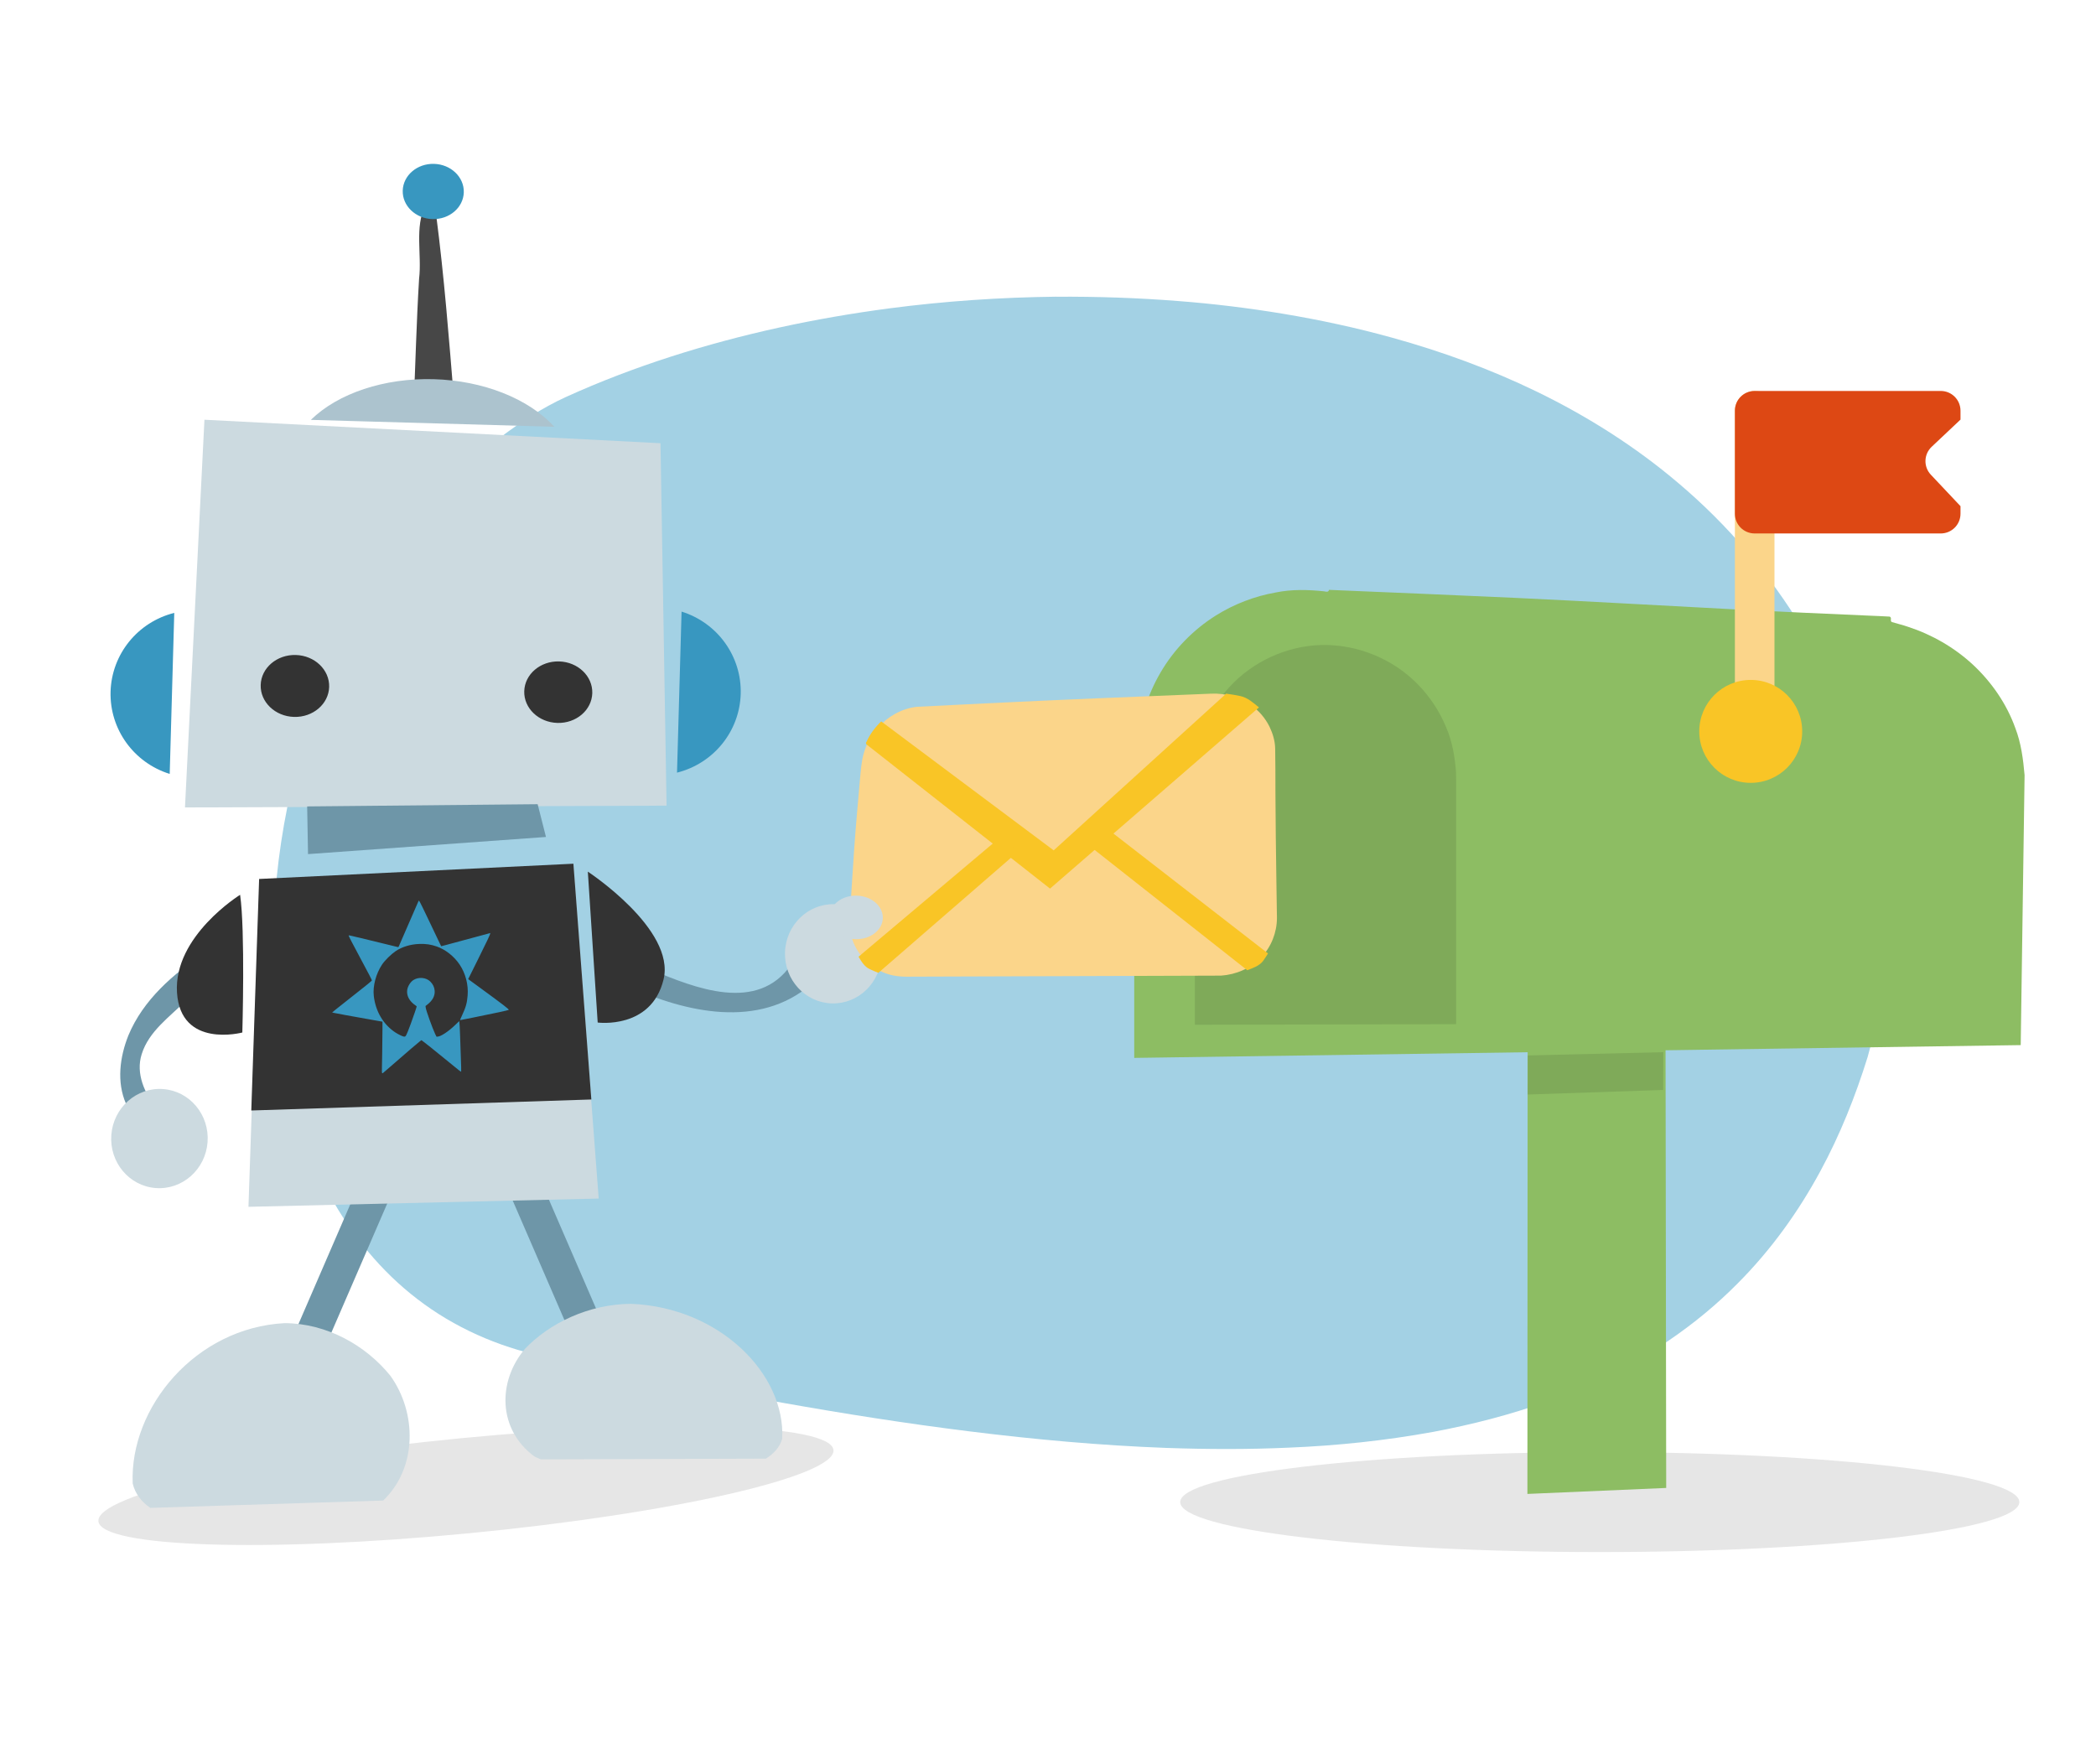
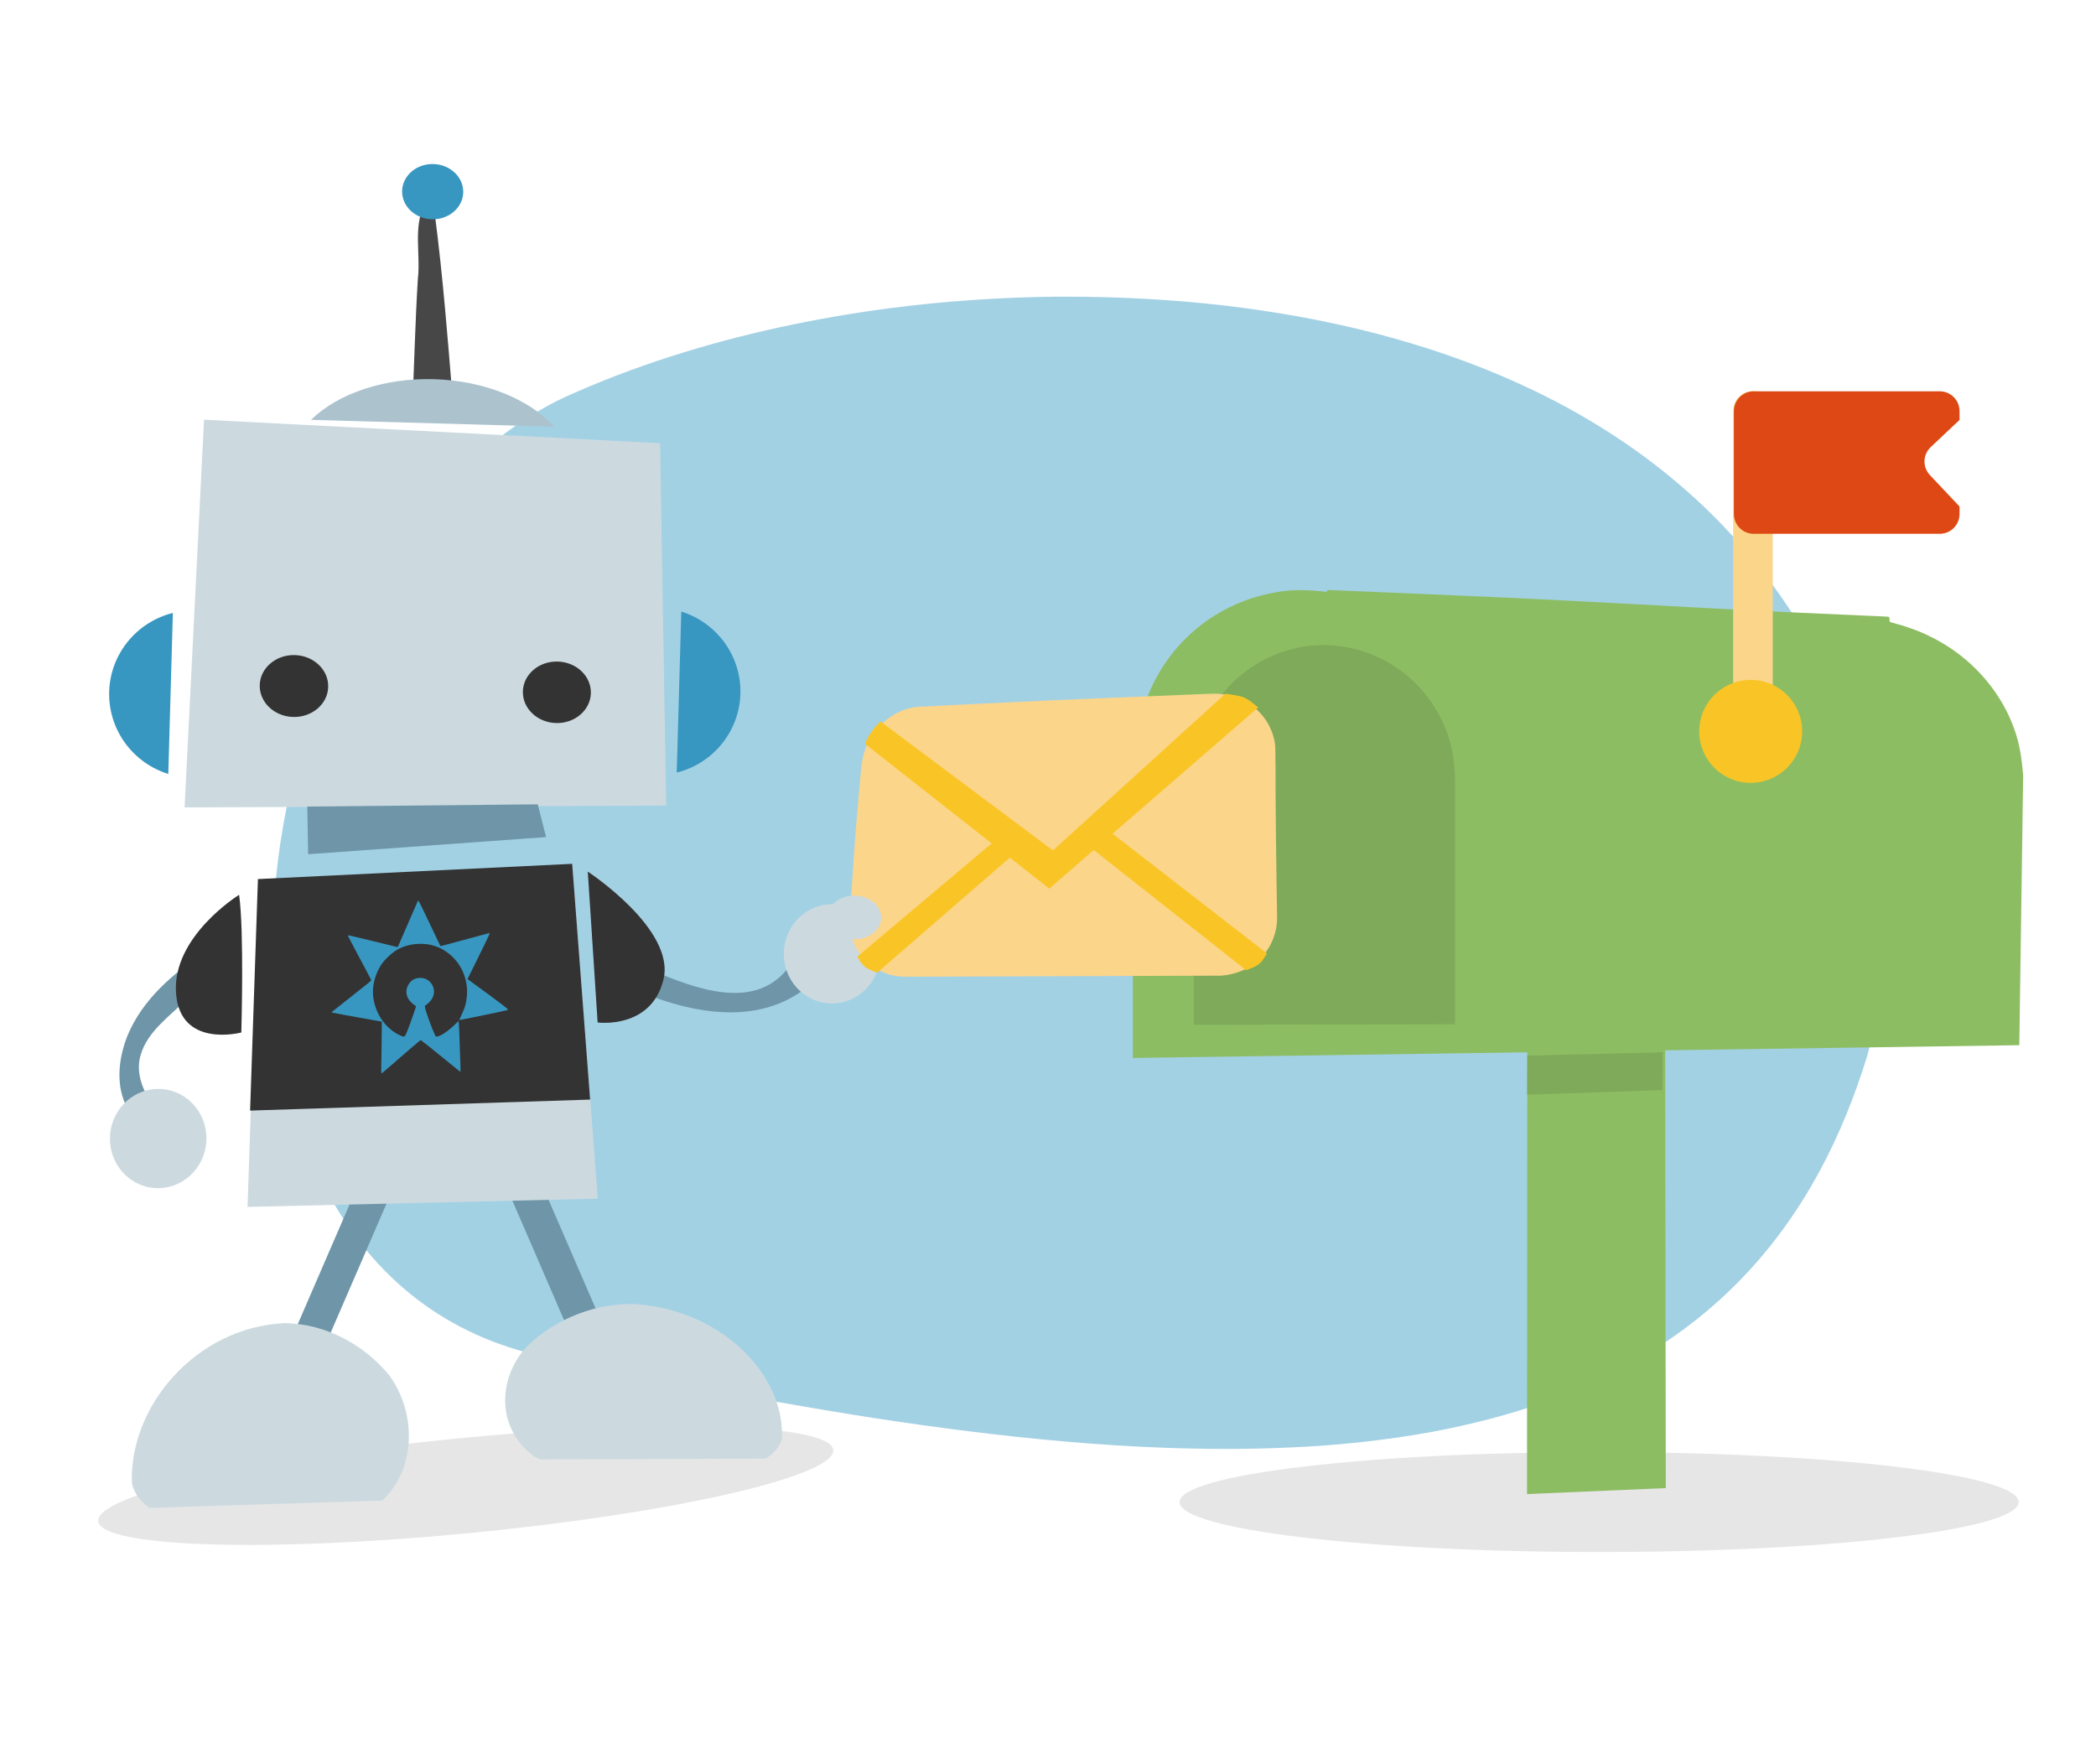
- <svg xmlns="http://www.w3.org/2000/svg" width="107.596mm" height="90.543mm" viewBox="0 0 107.596 90.543" version="1.1" id="svg3336">
-   <defs id="defs3330" />
-   <g id="layer1" transform="translate(-32.72618,-44.66483)">
-     <g transform="translate(-1172.964,752.8164)" id="g10362">
-       <g id="g32173-2" transform="translate(512.6871,-0.1854645)">
-         <path id="path4977-3-6" d="m 747.23,-692.736 c -2.867,0.033 -5.732,0.226 -8.575,0.6 -3.8,0.501 -7.564,1.305 -11.215,2.478 -1.836,0.592 -3.643,1.277 -5.399,2.077 -1.184,0.542 -2.279,1.258 -3.318,2.04 -2.321,1.767 -4.283,3.978 -5.886,6.409 -1.817,2.752 -3.185,5.788 -4.156,8.935 -0.731,2.38 -1.229,4.831 -1.478,7.308 -0.321,3.18 -0.241,6.411 0.372,9.552 0.457,2.343 1.214,4.639 2.366,6.734 1.12,2.052 2.63,3.905 4.492,5.327 1.889,1.455 4.123,2.439 6.451,2.935 0.972,0.208 1.949,0.391 2.923,0.59 3.11,0.619 6.22,1.234 9.342,1.79 3.188,0.567 6.388,1.07 9.601,1.47 3.363,0.419 6.741,0.726 10.128,0.852 2.094,0.073 4.191,0.081 6.284,-0.014 2.477,-0.101 4.949,-0.361 7.389,-0.805 2.011,-0.376 4,-0.887 5.925,-1.58 2.194,-0.794 4.307,-1.828 6.235,-3.145 1.253,-0.855 2.428,-1.824 3.495,-2.903 1.693,-1.697 3.109,-3.659 4.246,-5.766 1.009,-1.86 1.796,-3.835 2.424,-5.854 0.679,-2.511 1.275,-4.697 1.561,-7.03 0.012,-0.421 -0.1,-0.831 -0.145,-1.247 -0.346,-2.247 -0.841,-4.476 -1.551,-6.638 -0.797,-2.455 -1.853,-4.83 -3.188,-7.042 -0.847,-1.405 -1.81,-2.741 -2.87,-3.992 -1.077,-1.266 -2.258,-2.444 -3.528,-3.516 -2.201,-1.871 -4.661,-3.426 -7.257,-4.688 -2.376,-1.154 -4.868,-2.061 -7.412,-2.767 -1.849,-0.514 -3.727,-0.918 -5.62,-1.234 -1.788,-0.296 -3.589,-0.516 -5.396,-0.654 -2.076,-0.164 -4.159,-0.232 -6.241,-0.22 z" style="fill:#a3d1e4;fill-opacity:1;fill-rule:evenodd;stroke:none;stroke-width:0.159px;stroke-linecap:butt;stroke-linejoin:miter;stroke-opacity:1" />
-         <ellipse ry="2.565" rx="21.538" cy="-630.858" cx="775.126" id="path4996-1-5-7" style="opacity:0.1;vector-effect:none;fill:#000000;fill-opacity:1;stroke:none;stroke-width:6;stroke-linecap:butt;stroke-linejoin:miter;stroke-miterlimit:4;stroke-dasharray:none;stroke-dashoffset:0;stroke-opacity:1" />
-         <g id="g9125-9-5" transform="matrix(5.659022,0,0,5.659022,2019.738,-1356.633)" style="stroke-width:0.798" />
+ <svg xmlns="http://www.w3.org/2000/svg" width="107.6mm" height="90.543mm" version="1.1" viewBox="0 0 107.6 90.543">
+   <g transform="translate(-32.726 -44.665)">
+     <g transform="translate(-1173 752.82)">
+       <g transform="translate(512.69 -.18546)">
+         <path d="m747.23-692.74c-2.867 0.033-5.732 0.226-8.575 0.6-3.8 0.501-7.564 1.305-11.215 2.478-1.836 0.592-3.643 1.277-5.399 2.076-1.184 0.542-2.279 1.258-3.318 2.04-2.321 1.767-4.283 3.978-5.886 6.409-1.817 2.752-3.185 5.787-4.156 8.935-0.731 2.38-1.229 4.831-1.478 7.308-0.321 3.18-0.241 6.411 0.372 9.552 0.457 2.343 1.214 4.639 2.366 6.734 1.12 2.052 2.63 3.905 4.492 5.327 1.889 1.455 4.123 2.439 6.451 2.935 0.972 0.208 1.949 0.391 2.923 0.59 3.11 0.619 6.22 1.234 9.342 1.79 3.188 0.567 6.388 1.07 9.601 1.47 3.363 0.419 6.741 0.726 10.128 0.852 2.094 0.073 4.191 0.081 6.284-0.014 2.477-0.101 4.949-0.361 7.389-0.805 2.011-0.376 4-0.887 5.925-1.58 2.194-0.794 4.307-1.828 6.235-3.145 1.253-0.855 2.428-1.824 3.495-2.903 1.692-1.697 3.109-3.659 4.246-5.766 1.009-1.86 1.796-3.835 2.424-5.854 0.679-2.511 1.275-4.697 1.56-7.03 0.012-0.421-0.1-0.831-0.145-1.247-0.346-2.248-0.841-4.476-1.551-6.638-0.797-2.455-1.853-4.83-3.188-7.042-0.847-1.405-1.81-2.741-2.87-3.992-1.077-1.266-2.258-2.444-3.528-3.516-2.201-1.871-4.662-3.426-7.257-4.688-2.376-1.154-4.868-2.061-7.412-2.767-1.849-0.514-3.727-0.918-5.62-1.234-1.788-0.296-3.589-0.516-5.396-0.654-2.076-0.164-4.159-0.232-6.241-0.22z" fill="#a3d1e4" fill-rule="evenodd" />
+         <ellipse cx="775.13" cy="-630.86" rx="21.538" ry="2.565" opacity=".1" />
      </g>
-       <path id="path8208-1-4-8-1-79-1-0-4-6-5-7" d="m 1216.185,-686.605 23.411,1.206 0.312,18.604 -24.722,0.093 z" style="fill:#ccdae0;fill-opacity:1;fill-rule:evenodd;stroke:none;stroke-width:0.356px;stroke-linecap:butt;stroke-linejoin:miter;stroke-opacity:1" />
-       <rect style="opacity:1;vector-effect:none;fill:#6e96a8;fill-opacity:1;stroke:none;stroke-width:0.378px;stroke-linecap:butt;stroke-linejoin:miter;stroke-miterlimit:4;stroke-dasharray:none;stroke-dashoffset:0;stroke-opacity:1" id="rect10559" width="1.724" height="15.517" x="866.254" y="-1084.464" transform="rotate(23.40469)" />
-       <rect style="opacity:1;vector-effect:none;fill:#6e96a8;fill-opacity:1;stroke:none;stroke-width:0.378px;stroke-linecap:butt;stroke-linejoin:miter;stroke-miterlimit:4;stroke-dasharray:none;stroke-dashoffset:0;stroke-opacity:1" id="rect10559-2" width="1.724" height="15.517" x="-1389.18" y="-107.44" transform="matrix(-0.9177221,0.397223,0.397223,0.9177221,0,0)" />
-       <path id="path8212-3-3-8-7-32-72-5-3-7-6-3" d="m 1219.012,-662.954 16.112,-0.784 1.3,17.113 -17.979,0.424 z" style="fill:#ccdae0;fill-opacity:1;fill-rule:evenodd;stroke:none;stroke-width:0.356px;stroke-linecap:butt;stroke-linejoin:miter;stroke-opacity:1" />
-       <ellipse ry="2.448" rx="18.955" cy="-510.665" cx="1277.277" id="path4996-1-5-7-9" style="opacity:0.1;vector-effect:none;fill:#000000;fill-opacity:1;stroke:none;stroke-width:6;stroke-linecap:butt;stroke-linejoin:miter;stroke-miterlimit:4;stroke-dasharray:none;stroke-dashoffset:0;stroke-opacity:1" transform="matrix(0.9953577,-0.09624463,0.0817334,0.9966542,0,0)" />
-       <path id="path8214-9-7-9-0-6-2-5-4-6-1-6" d="m 1220.303,-640.23 c -4.572,0.239 -7.965,4.324 -7.801,8.235 0.128,0.529 0.46,0.946 0.903,1.249 l 11.955,-0.378 c 1.76,-1.682 1.734,-4.506 0.369,-6.406 -1.246,-1.544 -3.246,-2.689 -5.426,-2.7 z" style="fill:#ccdae0;fill-opacity:1;fill-rule:evenodd;stroke:none;stroke-width:0.356px;stroke-linecap:butt;stroke-linejoin:miter;stroke-opacity:1" />
-       <ellipse ry="1.59" rx="1.758" cy="-707.191" cx="1201.313" id="path8216-42-7-6-6-5-6-0-7-1-1-0" style="opacity:1;fill:#333333;fill-opacity:1;stroke:none;stroke-width:5.381;stroke-linecap:butt;stroke-linejoin:round;stroke-miterlimit:4;stroke-dasharray:none;stroke-dashoffset:0;stroke-opacity:1" transform="rotate(1.620359)" />
-       <ellipse ry="1.579" rx="1.747" cy="-707.254" cx="1214.835" id="path8216-0-5-1-9-2-9-1-7-8-3-4-6" style="opacity:1;fill:#333333;fill-opacity:1;stroke:none;stroke-width:5.381;stroke-linecap:butt;stroke-linejoin:round;stroke-miterlimit:4;stroke-dasharray:none;stroke-dashoffset:0;stroke-opacity:1" transform="rotate(1.620359)" />
-       <path id="path8214-4-9-5-1-8-2-0-3-1-2-3-2" d="m 1238.078,-641.222 c -2.179,0.019 -4.184,0.997 -5.437,2.309 -1.412,1.66 -1.412,4.142 0.499,5.539 0.103,0.049 0.207,0.094 0.312,0.138 l 11.555,-0.038 c 0.407,-0.254 0.713,-0.592 0.836,-1.015 0.181,-3.31 -3.195,-6.751 -7.765,-6.933 z" style="fill:#ccdae0;fill-opacity:1;fill-rule:evenodd;stroke:none;stroke-width:0.356px;stroke-linecap:butt;stroke-linejoin:miter;stroke-opacity:1" />
-       <path id="path8269-2-41-6-1-9-3-61-8-3-1-7-6" d="m 1237.696,-657.632 c 2.86,1.351 6.63,2.332 9.378,0.215 1.012,-0.746 -0.162,-3.207 -0.761,-1.231 -1.732,2.526 -4.965,1.209 -7.183,0.284 -0.569,-0.09 -1.232,0.144 -1.434,0.731 z" style="fill:#6e96a8;fill-opacity:1;fill-rule:evenodd;stroke:none;stroke-width:0.356px;stroke-linecap:butt;stroke-linejoin:miter;stroke-opacity:1" />
-       <path id="path8265-8-9-8-5-7-5-2-5-5-2-1" d="m 1235.866,-663.406 0.506,7.745 c 0,0 2.754,0.368 3.381,-2.21 0.626,-2.577 -3.887,-5.536 -3.887,-5.536 z" style="fill:#333333;fill-opacity:1;fill-rule:evenodd;stroke:none;stroke-width:0.356px;stroke-linecap:butt;stroke-linejoin:miter;stroke-opacity:1" />
-       <path id="path8269-4-3-9-0-8-9-3-9-9-7-8" d="m 1216.206,-659.241 c -1.612,1.07 -3.165,2.412 -3.924,4.239 -0.441,1.099 -0.612,2.392 -0.126,3.504 0.33,0.613 0.996,1.128 1.722,1.039 0.286,-0.207 0.034,-0.589 -0.141,-0.784 -0.621,-0.764 -1.091,-1.803 -0.773,-2.793 0.368,-1.188 1.446,-1.915 2.279,-2.762 0.565,-0.564 1.125,-1.249 1.191,-2.075 -0.01,-0.136 -0.06,-0.37 -0.229,-0.368 z" style="fill:#6e96a8;fill-opacity:1;fill-rule:evenodd;stroke:none;stroke-width:0.356px;stroke-linecap:butt;stroke-linejoin:miter;stroke-opacity:1" />
-       <path id="path8267-1-8-4-2-4-4-0-5-9-3-7" d="m 1218.016,-662.217 c 0.267,1.841 0.114,7.068 0.114,7.068 0,0 -3.172,0.843 -3.354,-2.054 -0.181,-2.897 3.239,-5.014 3.239,-5.014 z" style="fill:#333333;fill-opacity:1;fill-rule:evenodd;stroke:none;stroke-width:0.356px;stroke-linecap:butt;stroke-linejoin:miter;stroke-opacity:1" />
-       <path id="path8278-7-0-7-7-7-9-7-8-1-3-9" d="m 1214.636,-676.69 a 4.336,4.3 1.62 0 0 -3.27,4.046 4.336,4.3 1.62 0 0 3.036,4.221 z" style="opacity:1;fill:#3897c0;fill-opacity:1;stroke:none;stroke-width:5.381;stroke-linecap:butt;stroke-linejoin:round;stroke-miterlimit:4;stroke-dasharray:none;stroke-dashoffset:0;stroke-opacity:1" />
-       <path id="path8278-1-7-7-8-2-3-0-7-1-4-9-2" d="m 1240.678,-676.756 a 4.336,4.3 1.62 0 1 3.036,4.224 4.336,4.3 1.62 0 1 -3.27,4.043 z" style="opacity:1;fill:#3897c0;fill-opacity:1;stroke:none;stroke-width:5.381;stroke-linecap:butt;stroke-linejoin:round;stroke-miterlimit:4;stroke-dasharray:none;stroke-dashoffset:0;stroke-opacity:1" />
-       <path id="path8212-2-9-8-7-8-6-9-7-8-9-2-0" d="m 1235.125,-663.814 -16.133,0.783 -0.402,11.885 17.456,-0.565 z" style="fill:#333333;fill-opacity:1;fill-rule:evenodd;stroke:none;stroke-width:0.356px;stroke-linecap:butt;stroke-linejoin:miter;stroke-opacity:1" />
-       <path id="path8336-4-6-49-1-3-1-6-2-1-4-2" d="m 1227.527,-697.602 c -0.563,1.1 -0.176,2.533 -0.323,3.761 -0.137,2.209 -0.185,4.424 -0.288,6.636 0.654,0.186 1.984,0.626 2.078,-0.431 -0.257,-3.155 -0.507,-6.362 -0.913,-9.472 -0.201,-0.142 -0.306,-0.424 -0.553,-0.494 z" style="fill:#474747;fill-rule:evenodd;stroke:none;stroke-width:0.356px;stroke-linecap:butt;stroke-linejoin:miter;stroke-opacity:1" />
-       <path id="path8331-0-5-9-7-6-7-9-8-0-4-3" d="m 1227.957,-688.687 a 7.43,4.92 1.62 0 0 -6.31,2.089 l 12.499,0.354 a 7.43,4.92 1.62 0 0 -6.19,-2.443 z" style="opacity:1;fill:#acc3ce;fill-opacity:1;stroke:none;stroke-width:5.381;stroke-linecap:butt;stroke-linejoin:round;stroke-miterlimit:4;stroke-dasharray:none;stroke-dashoffset:0;stroke-opacity:1" />
-       <ellipse ry="1.418" rx="1.568" cy="-732.765" cx="1207.694" id="path8216-0-2-8-5-0-7-9-7-1-6-7-4-7" style="opacity:1;fill:#3897c0;fill-opacity:1;stroke:none;stroke-width:5.381;stroke-linecap:butt;stroke-linejoin:round;stroke-miterlimit:4;stroke-dasharray:none;stroke-dashoffset:0;stroke-opacity:1" transform="rotate(1.620359)" />
-       <path id="path8353-7-8-9-9-2-1-1-2-5-9-5" d="m 1221.458,-666.755 0.044,2.448 12.215,-0.88 -0.427,-1.682 z" style="fill:#6e96a8;fill-opacity:1;fill-rule:evenodd;stroke:none;stroke-width:0.356px;stroke-linecap:butt;stroke-linejoin:miter;stroke-opacity:1" />
-       <ellipse transform="rotate(4.316749)" ry="2.548" rx="2.477" cy="-739.231" cx="1161.528" id="path8355-5-3-9-7-7-1-9-5-8-9-9" style="opacity:1;fill:#ccdae0;fill-opacity:1;stroke:none;stroke-width:5.381;stroke-linecap:butt;stroke-linejoin:round;stroke-miterlimit:4;stroke-dasharray:none;stroke-dashoffset:0;stroke-opacity:1" />
-       <ellipse ry="2.548" rx="2.477" cy="-694.229" cx="1229.324" id="path8355-4-4-5-0-9-2-5-0-8-7-3-2" style="opacity:1;fill:#ccdae0;fill-opacity:1;stroke:none;stroke-width:5.381;stroke-linecap:butt;stroke-linejoin:round;stroke-miterlimit:4;stroke-dasharray:none;stroke-dashoffset:0;stroke-opacity:1" transform="rotate(1.620359)" />
-       <path id="path8402-0-7-3-8-0-9-8-3-0-8-2" d="m 1225.299,-653.075 c -0.01,-0.013 0,-0.451 0.01,-0.973 0.01,-0.522 0.015,-1.108 0.015,-1.303 l -6e-4,-0.354 -0.447,-0.079 c -1.076,-0.189 -2.118,-0.379 -2.126,-0.388 0,-0.005 0,-0.02 0.02,-0.032 0.016,-0.013 0.106,-0.086 0.2,-0.163 0.094,-0.077 0.433,-0.345 0.752,-0.595 0.797,-0.625 1.058,-0.838 1.058,-0.863 3e-4,-0.028 -0.169,-0.353 -0.622,-1.196 -0.368,-0.686 -0.571,-1.077 -0.571,-1.105 0,-0.01 0.016,-0.012 0.045,-0.006 0.205,0.043 0.727,0.167 1.5,0.358 0.503,0.124 0.937,0.23 0.963,0.235 0.043,0.008 0.05,0.005 0.066,-0.03 0.01,-0.021 0.229,-0.525 0.487,-1.119 0.258,-0.594 0.485,-1.117 0.505,-1.161 0.029,-0.066 0.039,-0.077 0.053,-0.062 0.027,0.027 0.248,0.477 0.557,1.132 0.152,0.323 0.344,0.726 0.426,0.895 l 0.149,0.306 0.265,-0.069 c 0.236,-0.061 1.896,-0.509 2.151,-0.58 l 0.1,-0.028 3e-4,0.028 c -2e-4,0.046 -0.162,0.387 -0.658,1.386 l -0.473,0.951 0.592,0.432 c 1.195,0.873 1.511,1.116 1.492,1.146 -0.013,0.02 -0.732,0.176 -1.855,0.401 -0.696,0.139 -0.644,0.131 -0.644,0.11 0,-0.009 0.046,-0.114 0.102,-0.232 0.191,-0.404 0.254,-0.628 0.285,-1.019 0.044,-0.556 -0.107,-1.133 -0.415,-1.591 -0.284,-0.422 -0.724,-0.767 -1.174,-0.923 -0.306,-0.106 -0.553,-0.141 -0.897,-0.129 -0.45,0.016 -0.888,0.15 -1.212,0.371 -0.242,0.165 -0.553,0.473 -0.698,0.691 -0.311,0.469 -0.479,1.108 -0.422,1.602 0.091,0.795 0.483,1.462 1.097,1.872 0.149,0.099 0.38,0.213 0.449,0.22 0.099,0.011 0.111,-0.01 0.349,-0.648 0.12,-0.321 0.308,-0.872 0.308,-0.901 1e-4,-0.007 -0.03,-0.032 -0.066,-0.056 -0.311,-0.21 -0.465,-0.5 -0.42,-0.795 0.029,-0.189 0.165,-0.406 0.316,-0.503 0.267,-0.172 0.656,-0.136 0.872,0.08 0.133,0.133 0.209,0.295 0.221,0.472 0.017,0.258 -0.104,0.491 -0.361,0.695 l -0.109,0.086 0.01,0.084 c 0.011,0.125 0.352,1.076 0.483,1.346 l 0.069,0.142 0.052,-2.3e-4 c 0.168,-10e-4 0.562,-0.262 0.92,-0.608 l 0.196,-0.189 0.01,0.076 c 0.01,0.042 0.02,0.31 0.032,0.595 0.02,0.457 0.028,0.712 0.058,1.682 0,0.122 0,0.229 0,0.238 -0.012,0.019 -0.018,0.015 -0.861,-0.674 -0.654,-0.534 -1.043,-0.845 -1.128,-0.902 l -0.054,-0.036 -0.105,0.082 c -0.12,0.093 -0.614,0.517 -1.349,1.158 -0.28,0.244 -0.518,0.449 -0.528,0.455 -0.013,0.007 -0.023,0.003 -0.029,-0.013 z" style="fill:#3897c0;fill-opacity:1;stroke-width:1.345" />
-       <g id="g10089">
-         <g id="g10100" transform="matrix(0.6292834,0,0,0.6292834,349.6531,-243.4622)" style="stroke-width:1.589">
-           <path style="opacity:1;vector-effect:none;fill:#8dbd63;fill-opacity:1;stroke:none;stroke-width:0.6px;stroke-linecap:butt;stroke-linejoin:miter;stroke-miterlimit:4;stroke-dasharray:none;stroke-dashoffset:0;stroke-opacity:1" d="m 1484.957,-658.764 c -0.01,14.063 -0.014,28.126 -0.022,42.189 3.774,-0.163 7.548,-0.326 11.322,-0.488 -0.021,-13.915 -0.042,-27.831 -0.062,-41.746 -3.746,0.015 -7.492,0.03 -11.238,0.045 z" id="rect10076" />
-           <path style="opacity:1;vector-effect:none;fill:#8dbd63;fill-opacity:1;stroke:none;stroke-width:0.6px;stroke-linecap:butt;stroke-linejoin:miter;stroke-miterlimit:4;stroke-dasharray:none;stroke-dashoffset:0;stroke-opacity:1" d="m 1468.738,-690.277 c -0.058,0.152 -0.249,0.1 -0.37,0.074 -1.315,-0.139 -2.658,-0.177 -3.96,0.092 -1.727,0.303 -3.393,0.945 -4.88,1.873 -1.856,1.165 -3.431,2.778 -4.531,4.675 -1.053,1.797 -1.677,3.838 -1.833,5.914 -0.019,0.22 -0.038,0.439 -0.057,0.659 -0.068,0.072 -0.232,0.017 -0.246,0.143 0,8.234 0,16.469 0,24.703 24.105,-0.348 48.211,-0.695 72.316,-1.043 0.105,-7.34 0.21,-14.68 0.315,-22.02 -0.113,-1.304 -0.283,-2.622 -0.758,-3.851 -0.708,-1.973 -1.933,-3.744 -3.463,-5.17 -1.511,-1.397 -3.334,-2.447 -5.29,-3.084 -0.432,-0.154 -0.881,-0.251 -1.317,-0.387 -0.112,-0.063 -0.076,-0.2 -0.074,-0.303 0,-0.095 -0.089,-0.16 -0.18,-0.145 -0.53,-0.04 -1.063,-0.043 -1.594,-0.074 -3.628,-0.157 -7.256,-0.319 -10.882,-0.507 -6.032,-0.315 -12.062,-0.663 -18.095,-0.947 -5.034,-0.231 -10.069,-0.438 -15.104,-0.649 0,0.016 0.01,0.031 0.01,0.047 z" id="path10054" />
-           <path style="opacity:1;vector-effect:none;fill:#7faa59;fill-opacity:1;stroke:none;stroke-width:0.6px;stroke-linecap:butt;stroke-linejoin:miter;stroke-miterlimit:4;stroke-dasharray:none;stroke-dashoffset:0;stroke-opacity:1" d="m 1468.119,-685.826 c -2.832,0.077 -5.609,1.355 -7.512,3.453 -1.611,1.76 -2.621,4.072 -2.763,6.459 -0.072,1.092 -0.019,2.186 -0.034,3.279 0,5.929 0,11.858 0,17.788 7.104,-0.016 14.207,-0.033 21.311,-0.049 0,-6.314 0,-12.629 0,-18.943 0,-0.543 0.01,-1.086 -0.01,-1.628 -0.096,-1.258 -0.312,-2.524 -0.822,-3.686 -0.903,-2.171 -2.517,-4.051 -4.561,-5.222 -1.185,-0.683 -2.495,-1.147 -3.849,-1.342 -0.583,-0.082 -1.173,-0.124 -1.763,-0.109 z" id="path10078" />
-           <path style="opacity:1;vector-effect:none;fill:#7faa59;fill-opacity:1;stroke:none;stroke-width:0.6px;stroke-linecap:butt;stroke-linejoin:miter;stroke-miterlimit:4;stroke-dasharray:none;stroke-dashoffset:0;stroke-opacity:1" d="m 1484.971,-652.344 c 0,1.062 -0.01,2.125 -0.01,3.188 3.683,-0.124 7.366,-0.249 11.049,-0.373 0,-1.027 0,-2.055 0.01,-3.082 -3.682,0.089 -7.363,0.178 -11.045,0.268 z" id="rect10083" />
-         </g>
+       <path d="m1216.2-686.61 23.411 1.206 0.312 18.604-24.722 0.093z" fill="#ccdae0" fill-rule="evenodd" />
+       <rect transform="rotate(23.405)" x="866.25" y="-1084.5" width="1.724" height="15.517" fill="#6e96a8" />
+       <rect transform="matrix(-.91772 .39722 .39722 .91772 0 0)" x="-1389.2" y="-107.44" width="1.724" height="15.517" fill="#6e96a8" />
+       <path d="m1219-662.95 16.112-0.784 1.3 17.113-17.979 0.424z" fill="#ccdae0" fill-rule="evenodd" />
+       <ellipse transform="matrix(.99536 -.096245 .081733 .99665 0 0)" cx="1277.3" cy="-510.67" rx="18.955" ry="2.448" opacity=".1" />
+       <path d="m1220.3-640.23c-4.572 0.239-7.965 4.324-7.801 8.235 0.128 0.529 0.46 0.946 0.903 1.249l11.955-0.378c1.76-1.682 1.734-4.506 0.369-6.406-1.246-1.544-3.246-2.689-5.426-2.7z" fill="#ccdae0" fill-rule="evenodd" />
+       <ellipse transform="rotate(1.6204)" cx="1201.3" cy="-707.19" rx="1.758" ry="1.589" fill="#333" />
+       <ellipse transform="rotate(1.6204)" cx="1214.8" cy="-707.25" rx="1.746" ry="1.579" fill="#333" />
+       <path d="m1238.1-641.22c-2.179 0.019-4.184 0.997-5.437 2.309-1.412 1.66-1.412 4.142 0.499 5.539 0.103 0.049 0.207 0.094 0.312 0.138l11.555-0.038c0.407-0.254 0.713-0.592 0.836-1.014 0.181-3.31-3.195-6.751-7.765-6.933z" fill="#ccdae0" fill-rule="evenodd" />
+       <path d="m1237.7-657.63c2.86 1.351 6.63 2.332 9.378 0.215 1.012-0.746-0.162-3.207-0.761-1.231-1.732 2.526-4.965 1.209-7.183 0.284-0.569-0.09-1.232 0.144-1.434 0.731z" fill="#6e96a8" fill-rule="evenodd" />
+       <path d="m1235.9-663.41 0.506 7.745s2.754 0.368 3.381-2.21c0.626-2.577-3.887-5.536-3.887-5.536z" fill="#333" fill-rule="evenodd" />
+       <path d="m1216.2-659.24c-1.612 1.07-3.165 2.412-3.924 4.239-0.441 1.099-0.612 2.392-0.126 3.504 0.33 0.613 0.996 1.128 1.722 1.039 0.286-0.207 0.034-0.589-0.141-0.784-0.621-0.764-1.091-1.803-0.773-2.793 0.368-1.188 1.446-1.915 2.279-2.762 0.565-0.564 1.125-1.249 1.191-2.075-0.01-0.136-0.06-0.37-0.229-0.368z" fill="#6e96a8" fill-rule="evenodd" />
+       <path d="m1218-662.22c0.267 1.841 0.114 7.069 0.114 7.069s-3.172 0.843-3.354-2.054c-0.181-2.897 3.239-5.014 3.239-5.014z" fill="#333" fill-rule="evenodd" />
+       <path d="m1214.6-676.69a4.336 4.301 1.62 0 0-3.27 4.046 4.336 4.301 1.62 0 0 3.036 4.221z" fill="#3897c0" />
+       <path d="m1240.7-676.76a4.336 4.301 1.62 0 1 3.036 4.224 4.336 4.301 1.62 0 1-3.27 4.043z" fill="#3897c0" />
+       <path d="m1235.1-663.81-16.133 0.783-0.402 11.885 17.456-0.565z" fill="#333" fill-rule="evenodd" />
+       <path d="m1227.5-697.6c-0.563 1.1-0.176 2.533-0.323 3.761-0.137 2.209-0.185 4.424-0.288 6.636 0.654 0.186 1.984 0.626 2.078-0.431-0.257-3.155-0.507-6.362-0.913-9.472-0.201-0.142-0.306-0.424-0.553-0.494z" fill="#474747" fill-rule="evenodd" />
+       <path d="m1228-688.69a7.43 4.92 1.62 0 0-6.31 2.089l12.5 0.354a7.43 4.92 1.62 0 0-6.19-2.443z" fill="#acc3ce" />
+       <ellipse transform="rotate(1.6204)" cx="1207.7" cy="-732.76" rx="1.569" ry="1.418" fill="#3897c0" />
+       <path d="m1221.5-666.75 0.044 2.448 12.215-0.88-0.427-1.682z" fill="#6e96a8" fill-rule="evenodd" />
+       <ellipse transform="rotate(4.3167)" cx="1161.5" cy="-739.23" rx="2.477" ry="2.548" fill="#ccdae0" />
+       <ellipse transform="rotate(1.6204)" cx="1229.3" cy="-694.23" rx="2.477" ry="2.548" fill="#ccdae0" />
+       <path d="m1225.3-653.08c-0.01-0.013 0-0.451 0.01-0.973s0.015-1.108 0.015-1.303l-6e-4 -0.354-0.447-0.079c-1.076-0.189-2.118-0.379-2.126-0.388 0-5e-3 0-0.02 0.02-0.032 0.016-0.013 0.106-0.086 0.2-0.163 0.094-0.077 0.433-0.345 0.752-0.595 0.797-0.625 1.058-0.838 1.058-0.863 3e-4 -0.028-0.169-0.353-0.622-1.196-0.368-0.686-0.571-1.077-0.571-1.105 0-0.01 0.016-0.012 0.045-6e-3 0.205 0.043 0.727 0.167 1.5 0.358 0.503 0.124 0.937 0.23 0.963 0.235 0.043 8e-3 0.05 5e-3 0.066-0.03 0.01-0.021 0.229-0.525 0.487-1.119 0.258-0.594 0.485-1.117 0.505-1.161 0.029-0.066 0.039-0.077 0.053-0.062 0.027 0.027 0.248 0.477 0.557 1.132 0.152 0.323 0.344 0.726 0.426 0.895l0.149 0.306 0.265-0.069c0.236-0.061 1.896-0.509 2.151-0.58l0.1-0.028 3e-4 0.028c-2e-4 0.046-0.162 0.387-0.658 1.386l-0.473 0.951 0.592 0.432c1.195 0.873 1.511 1.116 1.492 1.146-0.013 0.02-0.732 0.176-1.855 0.401-0.696 0.139-0.644 0.131-0.644 0.11 0-9e-3 0.046-0.114 0.102-0.232 0.191-0.404 0.254-0.628 0.285-1.019 0.044-0.556-0.107-1.133-0.415-1.591-0.284-0.422-0.724-0.767-1.174-0.923-0.306-0.106-0.553-0.141-0.897-0.129-0.45 0.016-0.888 0.15-1.212 0.371-0.242 0.165-0.553 0.473-0.698 0.691-0.311 0.469-0.479 1.108-0.422 1.602 0.091 0.795 0.483 1.462 1.097 1.872 0.149 0.099 0.38 0.213 0.449 0.22 0.099 0.011 0.111-0.01 0.349-0.648 0.12-0.321 0.308-0.872 0.308-0.901 1e-4 -7e-3 -0.03-0.032-0.066-0.056-0.311-0.21-0.465-0.5-0.42-0.795 0.029-0.189 0.165-0.406 0.316-0.503 0.267-0.172 0.656-0.136 0.872 0.08 0.133 0.133 0.209 0.295 0.221 0.472 0.017 0.258-0.104 0.491-0.361 0.695l-0.109 0.086 0.01 0.084c0.011 0.125 0.352 1.076 0.483 1.346l0.069 0.142 0.052-2.3e-4c0.168-1e-3 0.562-0.262 0.92-0.608l0.196-0.189 0.01 0.076c0.01 0.042 0.02 0.31 0.032 0.595 0.02 0.457 0.028 0.712 0.058 1.682v0.238c-0.012 0.019-0.018 0.015-0.861-0.674-0.654-0.534-1.043-0.845-1.128-0.902l-0.054-0.036-0.105 0.082c-0.12 0.093-0.614 0.517-1.349 1.158-0.28 0.244-0.518 0.449-0.528 0.455-0.013 7e-3 -0.023 3e-3 -0.029-0.013z" fill="#3897c0" stroke-width="1.345" />
+       <g transform="matrix(.62928 0 0 .62928 349.65 -243.46)" stroke-width="1.589">
+         <path d="m1485-658.76c-0.01 14.063-0.014 28.126-0.022 42.189l11.322-0.488c-0.021-13.915-0.042-27.831-0.062-41.746-3.746 0.015-7.492 0.03-11.238 0.045z" fill="#8dbd63" />
+         <path d="m1468.7-690.28c-0.058 0.152-0.249 0.1-0.37 0.074-1.315-0.139-2.658-0.177-3.96 0.092-1.727 0.303-3.393 0.945-4.88 1.873-1.856 1.165-3.431 2.778-4.531 4.675-1.053 1.797-1.677 3.838-1.833 5.914-0.019 0.22-0.038 0.439-0.057 0.659-0.068 0.072-0.232 0.017-0.246 0.143v24.703c24.106-0.348 48.211-0.695 72.316-1.043 0.105-7.34 0.21-14.68 0.315-22.02-0.113-1.304-0.283-2.622-0.758-3.851-0.708-1.973-1.933-3.744-3.463-5.17-1.511-1.397-3.334-2.447-5.29-3.084-0.432-0.154-0.881-0.251-1.317-0.387-0.112-0.063-0.076-0.2-0.074-0.303 0-0.095-0.089-0.16-0.18-0.145-0.53-0.04-1.063-0.043-1.594-0.074-3.628-0.157-7.256-0.319-10.882-0.507-6.032-0.315-12.062-0.663-18.095-0.947-5.034-0.231-10.069-0.438-15.104-0.649 0 0.016 0.01 0.031 0.01 0.047z" fill="#8dbd63" />
+         <path d="m1468.1-685.83c-2.832 0.077-5.609 1.355-7.512 3.453-1.611 1.76-2.621 4.072-2.763 6.459-0.072 1.092-0.019 2.186-0.034 3.279v17.788c7.104-0.016 14.207-0.033 21.31-0.049v-18.943c0-0.543 0.01-1.086-0.01-1.628-0.096-1.258-0.312-2.524-0.822-3.687-0.903-2.171-2.517-4.051-4.561-5.222-1.185-0.683-2.495-1.147-3.849-1.342-0.583-0.082-1.173-0.124-1.763-0.109z" fill="#7faa59" />
+         <path d="m1485-652.34c0 1.062-0.01 2.125-0.01 3.188 3.683-0.124 7.366-0.249 11.049-0.373 0-1.027 0-2.055 0.01-3.082-3.682 0.089-7.363 0.178-11.045 0.268z" fill="#7faa59" />
      </g>
-       <g id="g10151" transform="matrix(0.9047372,0,0,0.9047372,118.7152,-64.06907)" style="stroke-width:1.105">
-         <path style="opacity:1;vector-effect:none;fill:#fbd58a;fill-opacity:1;stroke:none;stroke-width:0.418px;stroke-linecap:butt;stroke-linejoin:miter;stroke-miterlimit:4;stroke-dasharray:none;stroke-dashoffset:0;stroke-opacity:1" d="m 1270.158,-672.543 c -4.281,0.174 -8.562,0.341 -12.841,0.553 -1.296,0.063 -2.592,0.126 -3.888,0.194 -0.85,0.101 -1.64,0.553 -2.202,1.193 -0.38,0.429 -0.661,0.944 -0.807,1.499 -0.127,0.468 -0.153,0.956 -0.201,1.437 -0.116,1.311 -0.234,2.621 -0.327,3.934 -0.093,1.376 -0.185,2.753 -0.254,4.13 -0.01,0.545 0.12,1.096 0.402,1.565 0.435,0.754 1.202,1.306 2.055,1.482 0.343,0.071 0.693,0.079 1.042,0.07 5.857,-0.018 11.713,-0.037 17.57,-0.058 0.852,-0.057 1.692,-0.416 2.283,-1.04 0.567,-0.593 0.887,-1.41 0.889,-2.23 -0.01,-0.704 -0.022,-1.409 -0.032,-2.113 -0.026,-1.674 -0.045,-3.348 -0.054,-5.022 0,-0.831 5e-4,-1.663 -0.015,-2.494 -0.01,-0.424 -0.136,-0.84 -0.318,-1.22 -0.245,-0.496 -0.615,-0.93 -1.071,-1.244 -0.647,-0.45 -1.446,-0.669 -2.231,-0.635 z" id="rect10104" />
-         <path id="path10106" d="m 1261.211,-663.652 c -3.262,-2.439 -6.525,-4.879 -9.787,-7.318 -0.341,0.333 -0.638,0.718 -0.83,1.156 -0.062,0.055 -0.031,0.16 0.042,0.187 3.456,2.715 6.912,5.43 10.368,8.145 3.952,-3.427 7.904,-6.854 11.855,-10.281 -0.319,-0.256 -0.636,-0.552 -1.047,-0.641 -0.268,-0.061 -0.541,-0.1 -0.814,-0.138 -3.262,2.964 -6.525,5.927 -9.787,8.891 z" style="fill:#f9c526;fill-opacity:1;fill-rule:evenodd;stroke:none;stroke-width:0.292px;stroke-linecap:butt;stroke-linejoin:miter;stroke-opacity:1" />
-         <path id="path10108" d="m 1250.139,-657.617 c 0.167,0.274 0.342,0.58 0.651,0.712 0.155,0.074 0.315,0.138 0.474,0.202 2.666,-2.313 5.332,-4.626 7.998,-6.939 -0.38,-0.235 -0.76,-0.47 -1.141,-0.705 -2.661,2.243 -5.322,4.487 -7.982,6.73 z" style="fill:#f9c526;fill-opacity:1;fill-rule:evenodd;stroke:none;stroke-width:0.292px;stroke-linecap:butt;stroke-linejoin:miter;stroke-opacity:1" />
-         <path id="path10108-2" d="m 1263.326,-663.84 c 2.956,2.33 5.913,4.66 8.869,6.99 0.318,-0.128 0.673,-0.238 0.893,-0.52 0.101,-0.14 0.193,-0.286 0.285,-0.432 -2.933,-2.275 -5.867,-4.551 -8.801,-6.826 -0.415,0.262 -0.831,0.525 -1.246,0.787 z" style="fill:#f9c526;fill-opacity:1;fill-rule:evenodd;stroke:none;stroke-width:0.292px;stroke-linecap:butt;stroke-linejoin:miter;stroke-opacity:1" />
+       <g transform="matrix(.90474 0 0 .90474 118.72 -64.069)" stroke-width="1.105">
+         <path d="m1270.2-672.54c-4.281 0.174-8.562 0.341-12.841 0.553-1.296 0.063-2.592 0.126-3.888 0.194-0.85 0.101-1.64 0.553-2.202 1.193-0.38 0.429-0.661 0.944-0.807 1.498-0.127 0.468-0.153 0.956-0.201 1.437-0.116 1.311-0.234 2.621-0.327 3.934-0.093 1.376-0.185 2.753-0.254 4.13-0.01 0.545 0.12 1.096 0.402 1.565 0.435 0.754 1.202 1.306 2.055 1.482 0.343 0.071 0.693 0.079 1.042 0.07 5.857-0.018 11.713-0.037 17.57-0.058 0.852-0.057 1.692-0.416 2.283-1.04 0.567-0.593 0.887-1.41 0.889-2.23-0.01-0.704-0.022-1.409-0.032-2.113-0.026-1.674-0.045-3.348-0.054-5.022 0-0.831 5e-4 -1.663-0.015-2.494-0.01-0.424-0.136-0.84-0.318-1.22-0.245-0.496-0.615-0.93-1.071-1.244-0.647-0.45-1.446-0.669-2.231-0.635z" fill="#fbd58a" />
+         <path d="m1261.2-663.65c-3.262-2.439-6.525-4.879-9.787-7.318-0.341 0.333-0.638 0.718-0.83 1.156-0.062 0.055-0.031 0.16 0.042 0.187 3.456 2.715 6.912 5.43 10.368 8.145 3.952-3.427 7.904-6.854 11.856-10.281-0.319-0.256-0.636-0.552-1.047-0.641-0.268-0.061-0.541-0.1-0.814-0.138-3.262 2.963-6.525 5.927-9.787 8.891z" fill="#f9c526" fill-rule="evenodd" />
+         <path d="m1250.1-657.62c0.167 0.274 0.342 0.58 0.651 0.712 0.155 0.074 0.315 0.138 0.474 0.202 2.666-2.313 5.332-4.626 7.998-6.939-0.38-0.235-0.76-0.47-1.141-0.705l-7.982 6.731z" fill="#f9c526" fill-rule="evenodd" />
+         <path d="m1263.3-663.84c2.956 2.33 5.913 4.66 8.869 6.99 0.318-0.128 0.673-0.238 0.893-0.52 0.101-0.14 0.193-0.286 0.285-0.432-2.933-2.275-5.867-4.551-8.801-6.826-0.415 0.262-0.831 0.525-1.246 0.787z" fill="#f9c526" fill-rule="evenodd" />
      </g>
-       <rect style="opacity:1;vector-effect:none;fill:#fbd58a;fill-opacity:1;stroke:none;stroke-width:0.378px;stroke-linecap:butt;stroke-linejoin:miter;stroke-miterlimit:4;stroke-dasharray:none;stroke-dashoffset:0;stroke-opacity:1" id="rect10127" width="2.032" height="17.271" x="1294.749" y="-688.082" ry="1.016" rx="1.016" />
-       <circle style="opacity:1;vector-effect:none;fill:#f9c526;fill-opacity:1;stroke:none;stroke-width:0.378px;stroke-linecap:butt;stroke-linejoin:miter;stroke-miterlimit:4;stroke-dasharray:none;stroke-dashoffset:0;stroke-opacity:1" id="path10125" cx="1295.562" cy="-670.607" r="2.642" />
-       <path style="opacity:1;vector-effect:none;fill:#dd4814;fill-opacity:1;stroke:none;stroke-width:1.428px;stroke-linecap:butt;stroke-linejoin:miter;stroke-miterlimit:4;stroke-dasharray:none;stroke-dashoffset:0;stroke-opacity:1" d="m 4897.379,-2600.625 c -2.127,0 -3.84,1.713 -3.84,3.84 v 19.967 c 0,2.127 1.712,3.84 3.84,3.84 h 36.094 c 2.127,0 3.84,-1.713 3.84,-3.84 v -1.455 l -5.75,-6.1 c -1.459,-1.548 -1.386,-3.969 0.162,-5.428 l 5.588,-5.268 v -1.717 c 0,-2.127 -1.713,-3.84 -3.84,-3.84 z" transform="scale(0.2645833)" id="rect10129" />
-       <ellipse transform="matrix(-0.9996001,-0.02827683,-0.02827683,0.9996001,0,0)" style="opacity:1;fill:#ccdae0;fill-opacity:1;stroke:none;stroke-width:5.381;stroke-linecap:butt;stroke-linejoin:round;stroke-miterlimit:4;stroke-dasharray:none;stroke-dashoffset:0;stroke-opacity:1" id="path14031-9-4-7-8-7-8-2-9" cx="-1230.448" cy="-696.129" rx="1.369" ry="1.118" />
+       <rect x="1294.7" y="-688.08" width="2.032" height="17.271" rx="1.016" ry="1.016" fill="#fbd58a" />
+       <circle cx="1295.6" cy="-670.61" r="2.642" fill="#f9c526" />
+       <path transform="scale(.26458)" d="m4897.4-2600.6c-2.127 0-3.84 1.713-3.84 3.84v19.967c0 2.127 1.712 3.84 3.84 3.84h36.094c2.127 0 3.84-1.713 3.84-3.84v-1.455l-5.75-6.1c-1.459-1.548-1.386-3.969 0.162-5.428l5.588-5.268v-1.717c0-2.127-1.713-3.84-3.84-3.84z" fill="#dd4814" />
+       <ellipse transform="matrix(-.9996 -.028277 -.028277 .9996 0 0)" cx="-1230.4" cy="-696.13" rx="1.369" ry="1.118" fill="#ccdae0" />
    </g>
  </g>
</svg>
